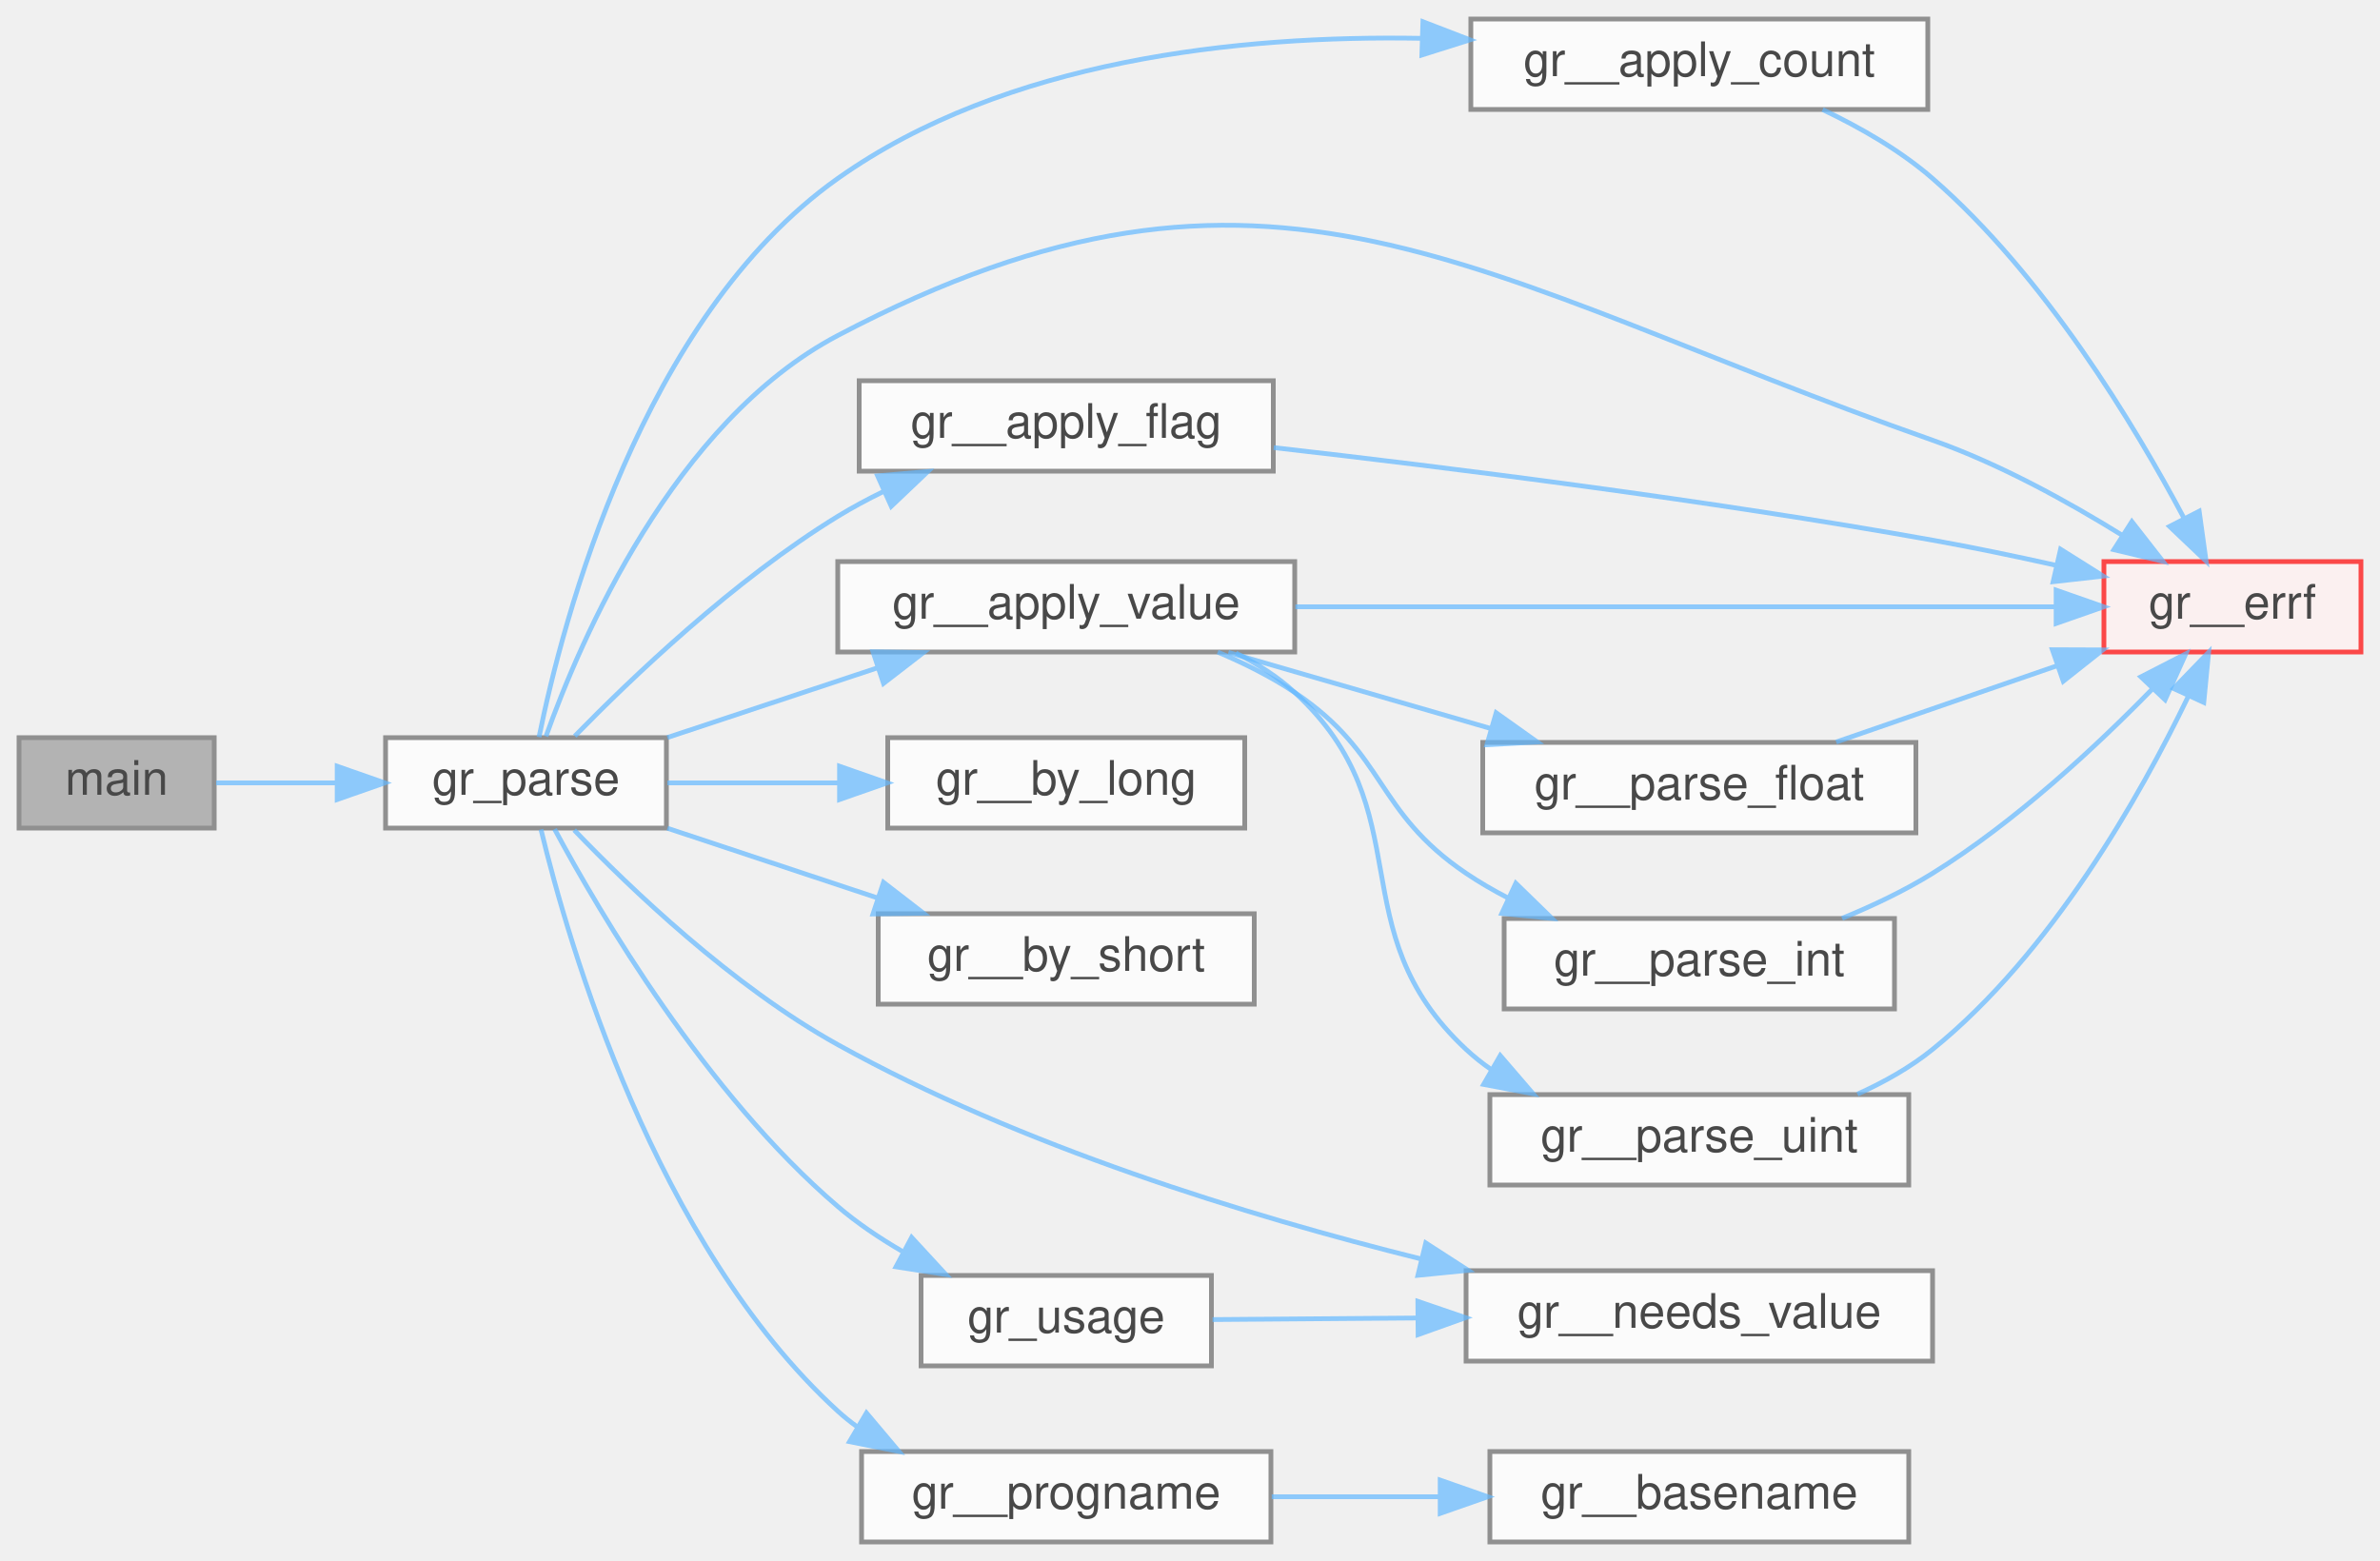
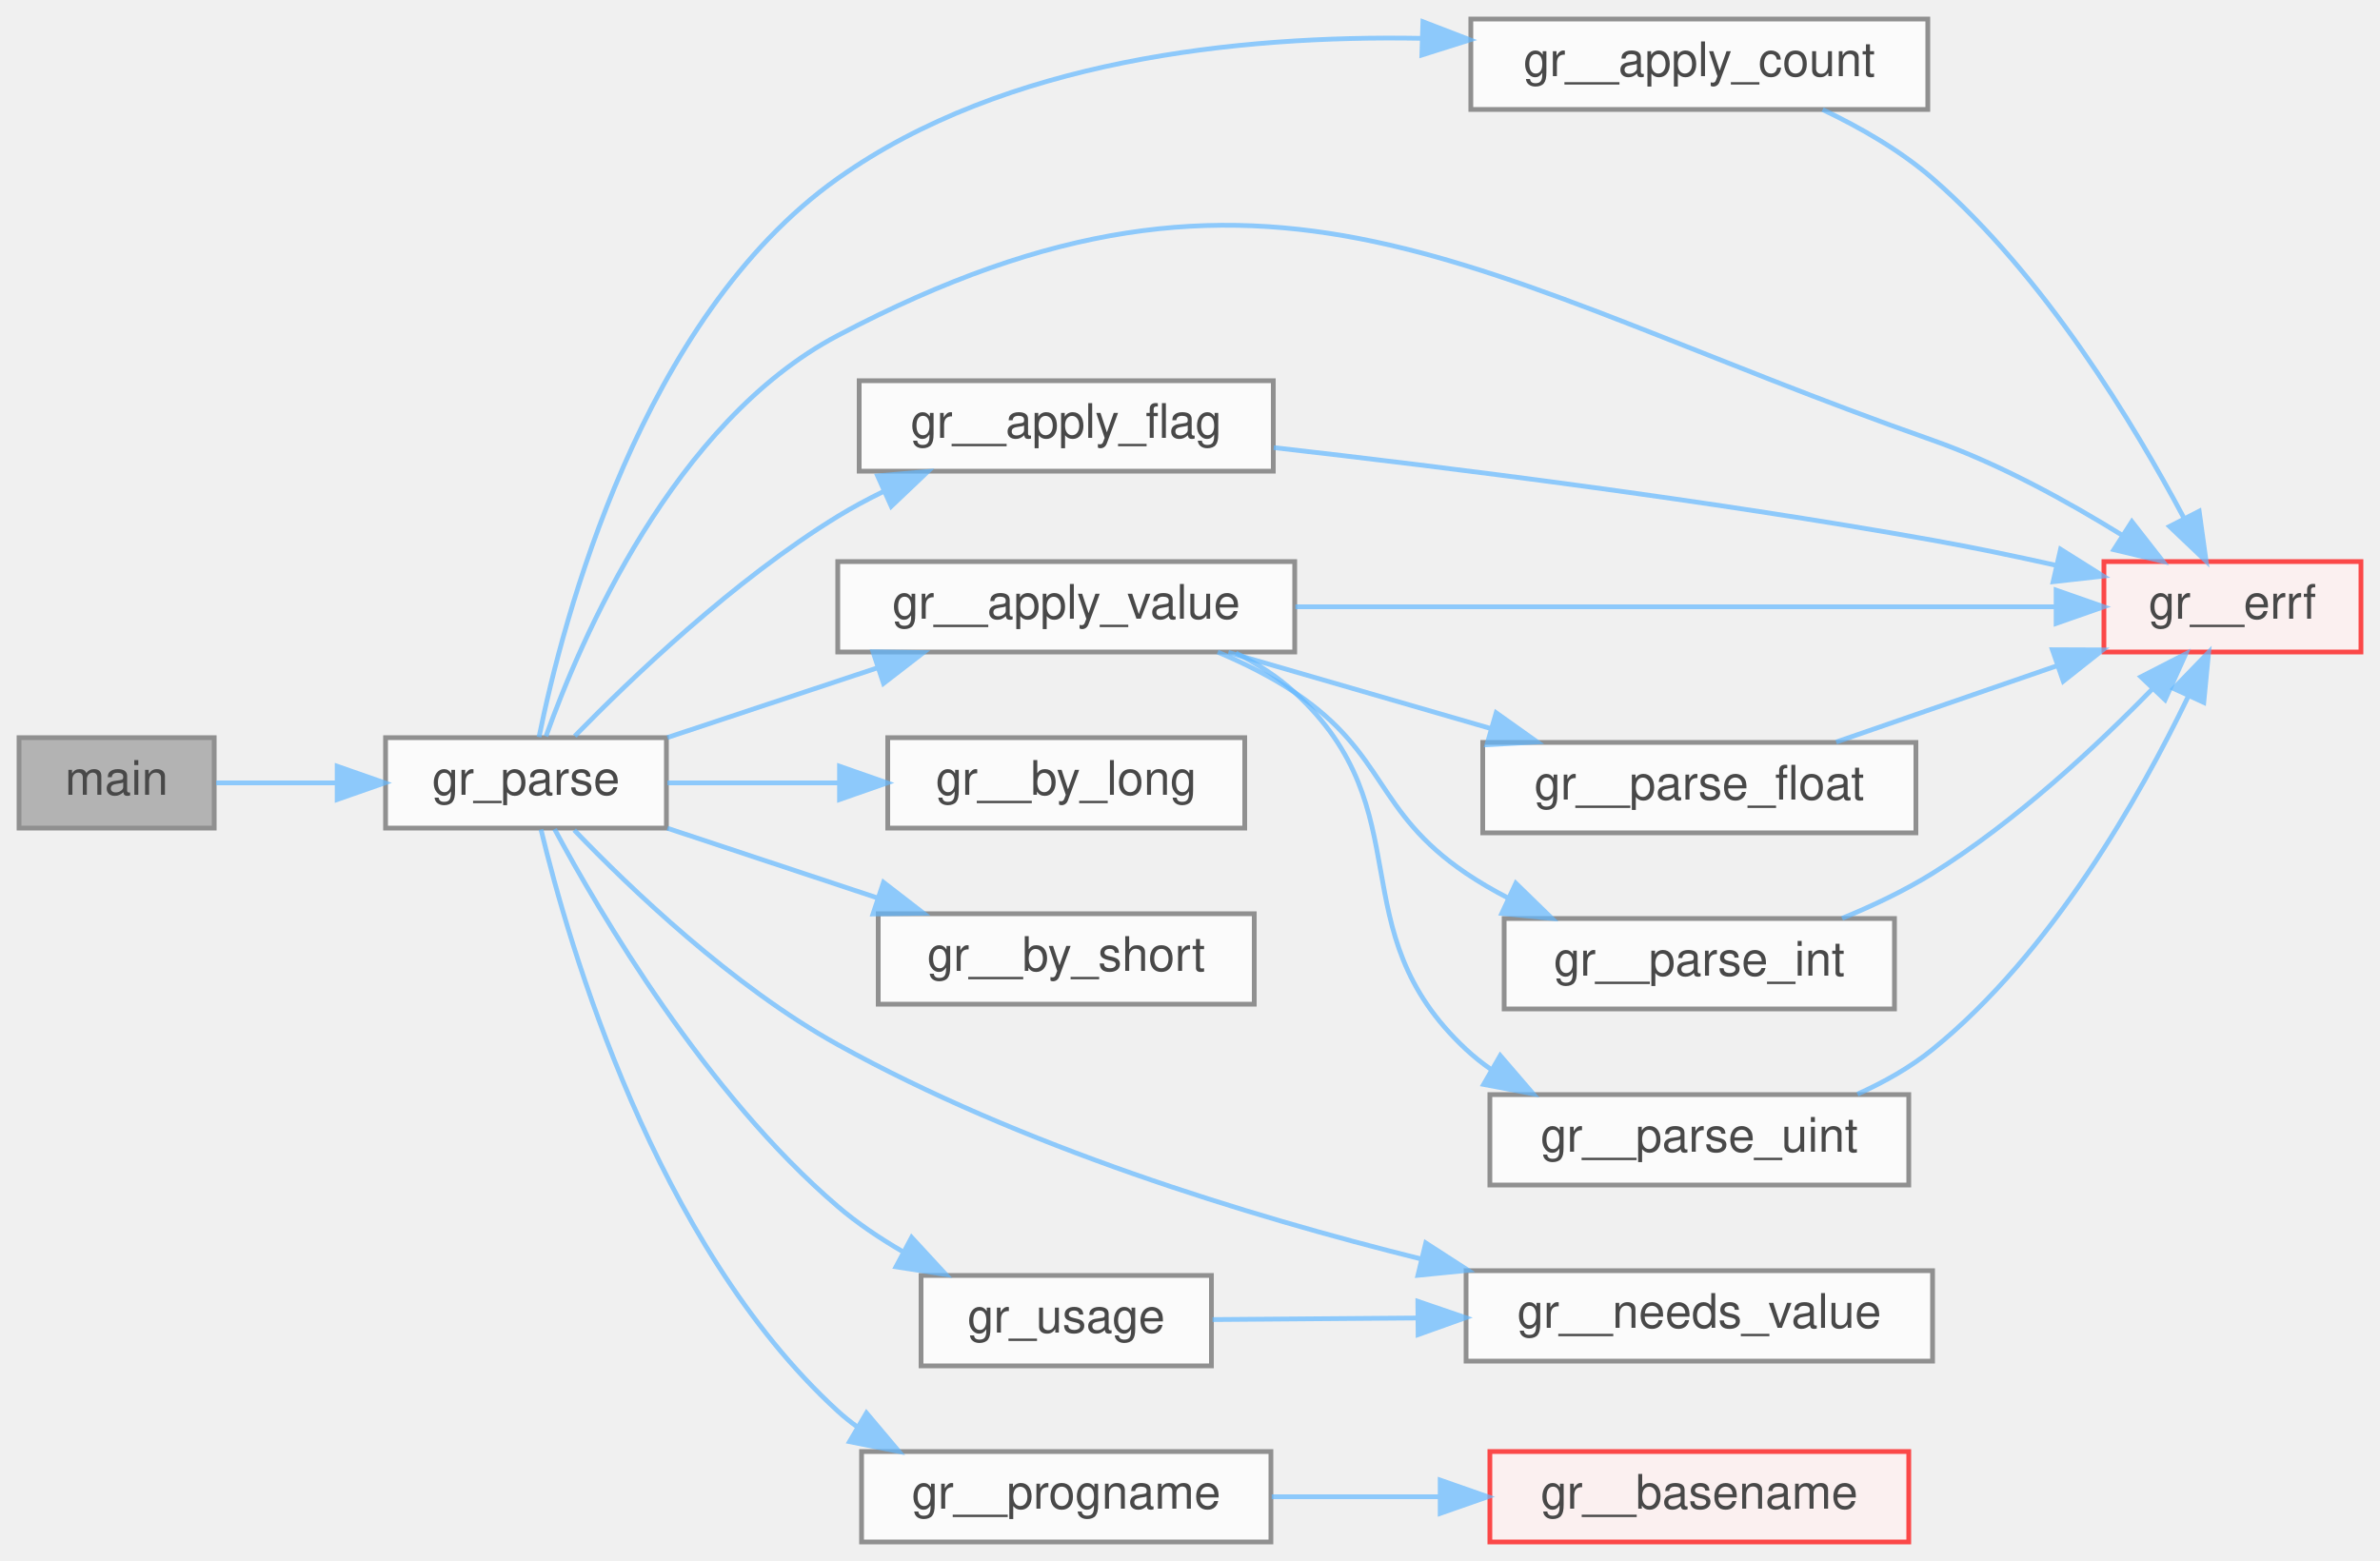
<svg xmlns="http://www.w3.org/2000/svg" xmlns:xlink="http://www.w3.org/1999/xlink" width="500pt" height="328pt" viewBox="0.00 0.00 500.00 328.00">
  <svg id="main" version="1.1" xml:space="preserve">
    <style type="text/css">
.node, .edge {opacity: 0.7;}
.node.selected, .edge.selected {opacity: 1;}
.edge:hover path { stroke: red; }
.edge:hover polygon { stroke: red; fill: red; }
</style>
    <svg id="graph" class="graph">
      <g id="graph0" class="graph" transform="scale(1 1) rotate(0) translate(4 324)">
        <g id="Node000001" class="node">
          <g id="a_Node000001">
            <a xlink:title=" ">
              <polygon fill="#999999" stroke="#666666" points="41,-169 0,-169 0,-150 41,-150 41,-169" />
              <text text-anchor="middle" x="20.5" y="-157" font-family="Helvetica,sans-Serif" font-size="10.00">main</text>
            </a>
          </g>
        </g>
        <g id="Node000002" class="node">
          <g id="a_Node000002">
            <a xlink:href="grendizer_8c.html#a856ce27279fc9ff59cc800cb6b638444" target="_top" xlink:title="Parse command-line arguments according to spec.">
              <polygon fill="white" stroke="#666666" points="136,-169 77,-169 77,-150 136,-150 136,-169" />
              <text text-anchor="middle" x="106.5" y="-157" font-family="Helvetica,sans-Serif" font-size="10.00">gr_parse</text>
            </a>
          </g>
        </g>
        <g id="edge1_Node000001_Node000002" class="edge">
          <g id="a_edge1_Node000001_Node000002">
            <a xlink:title=" ">
              <path fill="none" stroke="#63b8ff" d="M41.41,-159.5C49.01,-159.5 57.96,-159.5 66.72,-159.5" />
              <polygon fill="#63b8ff" stroke="#63b8ff" points="66.83,-163 76.83,-159.5 66.83,-156 66.83,-163" />
            </a>
          </g>
        </g>
        <g id="Node000003" class="node">
          <g id="a_Node000003">
            <a xlink:href="grendizer_8c.html#aa797faea2bca5a766903925a39cb8257" target="_top" xlink:title="Increment the accumulating counter storage.">
              <polygon fill="white" stroke="#666666" points="401,-320 305,-320 305,-301 401,-301 401,-320" />
              <text text-anchor="middle" x="353" y="-308" font-family="Helvetica,sans-Serif" font-size="10.00">gr__apply_count</text>
            </a>
          </g>
        </g>
        <g id="edge2_Node000002_Node000003" class="edge">
          <g id="a_edge2_Node000002_Node000003">
            <a xlink:title=" ">
              <path fill="none" stroke="#63b8ff" d="M109.24,-169.12C114.16,-193.38 130.64,-257.18 172,-286.5 207.26,-311.5 256.39,-316.61 294.41,-315.95" />
              <polygon fill="#63b8ff" stroke="#63b8ff" points="294.93,-319.44 304.82,-315.63 294.71,-312.44 294.93,-319.44" />
            </a>
          </g>
        </g>
        <g id="Node000004" class="node">
          <g id="a_Node000004">
            <a xlink:href="grendizer_8c.html#a567dd32fb181a8127afb574abb37fb6b" target="_top" xlink:title="Write a formatted diagnostic to buf or fallback stream. Truncates with &quot;...&quot; when buf is too small; f...">
              <polygon fill="#fff0f0" stroke="red" points="492,-206 438,-206 438,-187 492,-187 492,-206" />
              <text text-anchor="middle" x="465" y="-194" font-family="Helvetica,sans-Serif" font-size="10.00">gr__errf</text>
            </a>
          </g>
        </g>
        <g id="edge16_Node000002_Node000004" class="edge">
          <g id="a_edge16_Node000002_Node000004">
            <a xlink:title=" ">
              <path fill="none" stroke="#63b8ff" d="M110.7,-169.28C117.9,-189.46 137.5,-235.33 172,-253.5 262.86,-301.35 305.13,-265.58 402,-231.5 415.98,-226.58 430.47,-218.59 441.93,-211.48" />
              <polygon fill="#63b8ff" stroke="#63b8ff" points="443.87,-214.4 450.39,-206.05 440.09,-208.5 443.87,-214.4" />
            </a>
          </g>
        </g>
        <g id="Node000007" class="node">
          <g id="a_Node000007">
            <a xlink:href="grendizer_8c.html#ad77dd2a004746af8d162015d09c07540" target="_top" xlink:title="Set the boolean flag storage to 1.">
              <polygon fill="white" stroke="#666666" points="263.5,-244 176.5,-244 176.5,-225 263.5,-225 263.5,-244" />
              <text text-anchor="middle" x="220" y="-232" font-family="Helvetica,sans-Serif" font-size="10.00">gr__apply_flag</text>
            </a>
          </g>
        </g>
        <g id="edge4_Node000002_Node000007" class="edge">
          <g id="a_edge4_Node000002_Node000007">
            <a xlink:title=" ">
              <path fill="none" stroke="#63b8ff" d="M116.75,-169.33C128.61,-181.48 150.25,-202.18 172,-215.5 175.02,-217.35 178.25,-219.09 181.55,-220.7" />
              <polygon fill="#63b8ff" stroke="#63b8ff" points="180.37,-224.01 190.92,-224.92 183.24,-217.62 180.37,-224.01" />
            </a>
          </g>
        </g>
        <g id="Node000008" class="node">
          <g id="a_Node000008">
            <a xlink:href="grendizer_8c.html#a7cd7ff450550ead6f6dea5d440874db8" target="_top" xlink:title="Dispatch value parsing to the correct typed handler for o.">
              <polygon fill="white" stroke="#666666" points="268,-206 172,-206 172,-187 268,-187 268,-206" />
              <text text-anchor="middle" x="220" y="-194" font-family="Helvetica,sans-Serif" font-size="10.00">gr__apply_value</text>
            </a>
          </g>
        </g>
        <g id="edge6_Node000002_Node000008" class="edge">
          <g id="a_edge6_Node000002_Node000008">
            <a xlink:title=" ">
              <path fill="none" stroke="#63b8ff" d="M136.21,-169.03C149.64,-173.48 165.81,-178.85 180.3,-183.66" />
              <polygon fill="#63b8ff" stroke="#63b8ff" points="179.4,-187.05 190,-186.88 181.61,-180.4 179.4,-187.05" />
            </a>
          </g>
        </g>
        <g id="Node000012" class="node">
          <g id="a_Node000012">
            <a xlink:href="grendizer_8c.html#a8c5930904c98c02e2c149425638d7a85" target="_top" xlink:title="Find an option descriptor by long name, length-bounded (no NUL required).">
              <polygon fill="white" stroke="#666666" points="257.5,-169 182.5,-169 182.5,-150 257.5,-150 257.5,-169" />
              <text text-anchor="middle" x="220" y="-157" font-family="Helvetica,sans-Serif" font-size="10.00">gr__by_long</text>
            </a>
          </g>
        </g>
        <g id="edge14_Node000002_Node000012" class="edge">
          <g id="a_edge14_Node000002_Node000012">
            <a xlink:title=" ">
              <path fill="none" stroke="#63b8ff" d="M136.21,-159.5C147.2,-159.5 160.04,-159.5 172.28,-159.5" />
              <polygon fill="#63b8ff" stroke="#63b8ff" points="172.37,-163 182.37,-159.5 172.37,-156 172.37,-163" />
            </a>
          </g>
        </g>
        <g id="Node000013" class="node">
          <g id="a_Node000013">
            <a xlink:href="grendizer_8c.html#a5a02919a2bacd3e11e6c11c25f421f81" target="_top" xlink:title="Find an option descriptor by its short character key.">
              <polygon fill="white" stroke="#666666" points="259.5,-132 180.5,-132 180.5,-113 259.5,-113 259.5,-132" />
              <text text-anchor="middle" x="220" y="-120" font-family="Helvetica,sans-Serif" font-size="10.00">gr__by_short</text>
            </a>
          </g>
        </g>
        <g id="edge15_Node000002_Node000013" class="edge">
          <g id="a_edge15_Node000002_Node000013">
            <a xlink:title=" ">
              <path fill="none" stroke="#63b8ff" d="M136.21,-149.97C149.64,-145.52 165.81,-140.15 180.3,-135.34" />
              <polygon fill="#63b8ff" stroke="#63b8ff" points="181.61,-138.6 190,-132.12 179.4,-131.95 181.61,-138.6" />
            </a>
          </g>
        </g>
        <g id="Node000014" class="node">
          <g id="a_Node000014">
            <a xlink:href="grendizer_8c.html#a5ad67079ff756c8f59550116192284db" target="_top" xlink:title="Return non-zero if the option kind requires a value token.">
              <polygon fill="white" stroke="#666666" points="402,-57 304,-57 304,-38 402,-38 402,-57" />
              <text text-anchor="middle" x="353" y="-45" font-family="Helvetica,sans-Serif" font-size="10.00">gr__needs_value</text>
            </a>
          </g>
        </g>
        <g id="edge17_Node000002_Node000014" class="edge">
          <g id="a_edge17_Node000002_Node000014">
            <a xlink:title=" ">
              <path fill="none" stroke="#63b8ff" d="M116.63,-149.59C128.36,-137.38 149.86,-116.78 172,-104.5 210.39,-83.21 257.87,-68.6 294.42,-59.5" />
              <polygon fill="#63b8ff" stroke="#63b8ff" points="295.53,-62.83 304.43,-57.08 293.88,-56.03 295.53,-62.83" />
            </a>
          </g>
        </g>
        <g id="Node000015" class="node">
          <g id="a_Node000015">
            <a xlink:href="grendizer_8c.html#a8dc5a5bb6f608ade07c04cc6d3028ac5" target="_top" xlink:title="Resolve the display program name from spec and argv0.">
              <polygon fill="white" stroke="#666666" points="263,-19 177,-19 177,0 263,0 263,-19" />
              <text text-anchor="middle" x="220" y="-7" font-family="Helvetica,sans-Serif" font-size="10.00">gr__progname</text>
            </a>
          </g>
        </g>
        <g id="edge18_Node000002_Node000015" class="edge">
          <g id="a_edge18_Node000002_Node000015">
            <a xlink:title=" ">
              <path fill="none" stroke="#63b8ff" d="M109.65,-149.72C115.45,-125.59 133.61,-62.62 172,-27.5 173.29,-26.32 174.66,-25.22 176.09,-24.19" />
              <polygon fill="#63b8ff" stroke="#63b8ff" points="178.03,-27.11 184.85,-19.01 174.47,-21.08 178.03,-27.11" />
            </a>
          </g>
        </g>
-         <g id="Node000017" class="node">
-           <g id="a_Node000017">
+         <g id="Node000018" class="node">
+           <g id="a_Node000018">
            <a xlink:href="grendizer_8c.html#ae8d1395c4aff81c99dce0b92a2f27f79" target="_top" xlink:title="Emit formatted usage text for spec to stream.">
              <polygon fill="white" stroke="#666666" points="250.5,-56 189.5,-56 189.5,-37 250.5,-37 250.5,-56" />
              <text text-anchor="middle" x="220" y="-44" font-family="Helvetica,sans-Serif" font-size="10.00">gr_usage</text>
            </a>
          </g>
        </g>
-         <g id="edge20_Node000002_Node000017" class="edge">
-           <g id="a_edge20_Node000002_Node000017">
+         <g id="edge20_Node000002_Node000018" class="edge">
+           <g id="a_edge20_Node000002_Node000018">
            <a xlink:title=" ">
              <path fill="none" stroke="#63b8ff" d="M112.51,-149.78C122.03,-132.08 144.31,-94.2 172,-70.5 176.07,-67.01 180.74,-63.87 185.51,-61.09" />
              <polygon fill="#63b8ff" stroke="#63b8ff" points="187.52,-63.99 194.7,-56.2 184.23,-57.81 187.52,-63.99" />
            </a>
          </g>
        </g>
        <g id="edge3_Node000003_Node000004" class="edge">
          <g id="a_edge3_Node000003_Node000004">
            <a xlink:title=" ">
              <path fill="none" stroke="#63b8ff" d="M378.9,-300.97C386.81,-297.21 395.25,-292.37 402,-286.5 425.52,-266.05 444.38,-234.8 454.88,-215.02" />
              <polygon fill="#63b8ff" stroke="#63b8ff" points="458.01,-216.58 459.47,-206.08 451.79,-213.38 458.01,-216.58" />
            </a>
          </g>
        </g>
        <g id="edge5_Node000007_Node000004" class="edge">
          <g id="a_edge5_Node000007_Node000004">
            <a xlink:title=" ">
              <path fill="none" stroke="#63b8ff" d="M263.59,-229.95C300.38,-225.76 354.88,-218.93 402,-210.5 410.42,-208.99 419.42,-207.12 427.88,-205.23" />
              <polygon fill="#63b8ff" stroke="#63b8ff" points="428.89,-208.59 437.86,-202.95 427.33,-201.77 428.89,-208.59" />
            </a>
          </g>
        </g>
        <g id="edge7_Node000008_Node000004" class="edge">
          <g id="a_edge7_Node000008_Node000004">
            <a xlink:title=" ">
              <path fill="none" stroke="#63b8ff" d="M268.14,-196.5C314.84,-196.5 385.34,-196.5 427.8,-196.5" />
              <polygon fill="#63b8ff" stroke="#63b8ff" points="427.96,-200 437.96,-196.5 427.96,-193 427.96,-200" />
            </a>
          </g>
        </g>
        <g id="Node000009" class="node">
          <g id="a_Node000009">
            <a xlink:href="grendizer_8c.html#a0eae8d348350684f2fa1b77435cd0c0e" target="_top" xlink:title="Parse a floating-point value from text into out. Hand-rolled to avoid a strtod dependency in freestan...">
              <polygon fill="white" stroke="#666666" points="398.5,-168 307.5,-168 307.5,-149 398.5,-149 398.5,-168" />
              <text text-anchor="middle" x="353" y="-156" font-family="Helvetica,sans-Serif" font-size="10.00">gr__parse_float</text>
            </a>
          </g>
        </g>
        <g id="edge8_Node000008_Node000009" class="edge">
          <g id="a_edge8_Node000008_Node000009">
            <a xlink:title=" ">
              <path fill="none" stroke="#63b8ff" d="M254.06,-186.91C270.81,-182.05 291.36,-176.09 309.3,-170.89" />
              <polygon fill="#63b8ff" stroke="#63b8ff" points="310.32,-174.23 318.95,-168.09 308.37,-167.51 310.32,-174.23" />
            </a>
          </g>
        </g>
        <g id="Node000010" class="node">
          <g id="a_Node000010">
            <a xlink:href="grendizer_8c.html#a91c2a6ae03cea75ee7262316b3c395f2" target="_top" xlink:title="Parse a signed decimal integer from text into out.">
              <polygon fill="white" stroke="#666666" points="394,-131 312,-131 312,-112 394,-112 394,-131" />
              <text text-anchor="middle" x="353" y="-119" font-family="Helvetica,sans-Serif" font-size="10.00">gr__parse_int</text>
            </a>
          </g>
        </g>
        <g id="edge10_Node000008_Node000010" class="edge">
          <g id="a_edge10_Node000008_Node000010">
            <a xlink:title=" ">
              <path fill="none" stroke="#63b8ff" d="M251.82,-186.98C257.43,-184.62 263.06,-181.8 268,-178.5 287.34,-165.57 284.73,-153.53 304,-140.5 306.75,-138.64 309.7,-136.92 312.75,-135.35" />
              <polygon fill="#63b8ff" stroke="#63b8ff" points="314.45,-138.41 322.04,-131.02 311.5,-132.07 314.45,-138.41" />
            </a>
          </g>
        </g>
        <g id="Node000011" class="node">
          <g id="a_Node000011">
            <a xlink:href="grendizer_8c.html#a8e70c9e2b4b39959c3a210f3aae769ce" target="_top" xlink:title="Parse an unsigned decimal integer from text into out.">
              <polygon fill="white" stroke="#666666" points="397,-94 309,-94 309,-75 397,-75 397,-94" />
              <text text-anchor="middle" x="353" y="-82" font-family="Helvetica,sans-Serif" font-size="10.00">gr__parse_uint</text>
            </a>
          </g>
        </g>
        <g id="edge12_Node000008_Node000011" class="edge">
          <g id="a_edge12_Node000008_Node000011">
            <a xlink:title=" ">
              <path fill="none" stroke="#63b8ff" d="M255.65,-186.78C260.13,-184.54 264.4,-181.82 268,-178.5 295.19,-153.45 276.95,-128.71 304,-103.5 305.65,-101.96 307.44,-100.54 309.33,-99.23" />
              <polygon fill="#63b8ff" stroke="#63b8ff" points="311.18,-102.2 318.09,-94.17 307.68,-96.14 311.18,-102.2" />
            </a>
          </g>
        </g>
        <g id="edge9_Node000009_Node000004" class="edge">
          <g id="a_edge9_Node000009_Node000004">
            <a xlink:title=" ">
              <path fill="none" stroke="#63b8ff" d="M381.76,-168.09C395.85,-172.96 413.14,-178.93 428.23,-184.14" />
              <polygon fill="#63b8ff" stroke="#63b8ff" points="427.17,-187.48 437.77,-187.44 429.46,-180.86 427.17,-187.48" />
            </a>
          </g>
        </g>
        <g id="edge11_Node000010_Node000004" class="edge">
          <g id="a_edge11_Node000010_Node000004">
            <a xlink:title=" ">
              <path fill="none" stroke="#63b8ff" d="M382.99,-131.04C389.46,-133.69 396.14,-136.86 402,-140.5 419.39,-151.3 436.44,-167.2 448.25,-179.31" />
              <polygon fill="#63b8ff" stroke="#63b8ff" points="445.77,-181.78 455.2,-186.62 450.85,-176.96 445.77,-181.78" />
            </a>
          </g>
        </g>
        <g id="edge13_Node000011_Node000004" class="edge">
          <g id="a_edge13_Node000011_Node000004">
            <a xlink:title=" ">
              <path fill="none" stroke="#63b8ff" d="M386.22,-94.1C391.82,-96.62 397.33,-99.72 402,-103.5 427.04,-123.75 445.67,-156.83 455.68,-177.59" />
              <polygon fill="#63b8ff" stroke="#63b8ff" points="452.63,-179.33 460,-186.94 458.98,-176.4 452.63,-179.33" />
            </a>
          </g>
        </g>
        <g id="Node000016" class="node">
          <g id="a_Node000016">
            <a xlink:href="grendizer_8c.html#a4d249c789c4f5a7161db904ba8844fe5" target="_top" xlink:title="Return the filename component of path (after the last '/').">
-               <polygon fill="white" stroke="#666666" points="397,-19 309,-19 309,0 397,0 397,-19" />
+               <polygon fill="#fff0f0" stroke="red" points="397,-19 309,-19 309,0 397,0 397,-19" />
              <text text-anchor="middle" x="353" y="-7" font-family="Helvetica,sans-Serif" font-size="10.00">gr__basename</text>
            </a>
          </g>
        </g>
        <g id="edge19_Node000015_Node000016" class="edge">
          <g id="a_edge19_Node000015_Node000016">
            <a xlink:title=" ">
              <path fill="none" stroke="#63b8ff" d="M263.17,-9.5C274.39,-9.5 286.67,-9.5 298.41,-9.5" />
              <polygon fill="#63b8ff" stroke="#63b8ff" points="298.56,-13 308.56,-9.5 298.56,-6 298.56,-13" />
            </a>
          </g>
        </g>
-         <g id="edge21_Node000017_Node000014" class="edge">
-           <g id="a_edge21_Node000017_Node000014">
+         <g id="edge21_Node000018_Node000014" class="edge">
+           <g id="a_edge21_Node000018_Node000014">
            <a xlink:title=" ">
              <path fill="none" stroke="#63b8ff" d="M250.73,-46.73C263.48,-46.82 278.85,-46.94 293.72,-47.06" />
              <polygon fill="#63b8ff" stroke="#63b8ff" points="293.87,-50.56 303.89,-47.13 293.92,-43.56 293.87,-50.56" />
            </a>
          </g>
        </g>
      </g>
    </svg>
  </svg>
  <style type="text/css">

[data-mouse-over-selected='false'] { opacity: 0.7; }
[data-mouse-over-selected='true']  { opacity: 1.0; }

</style>
</svg>
